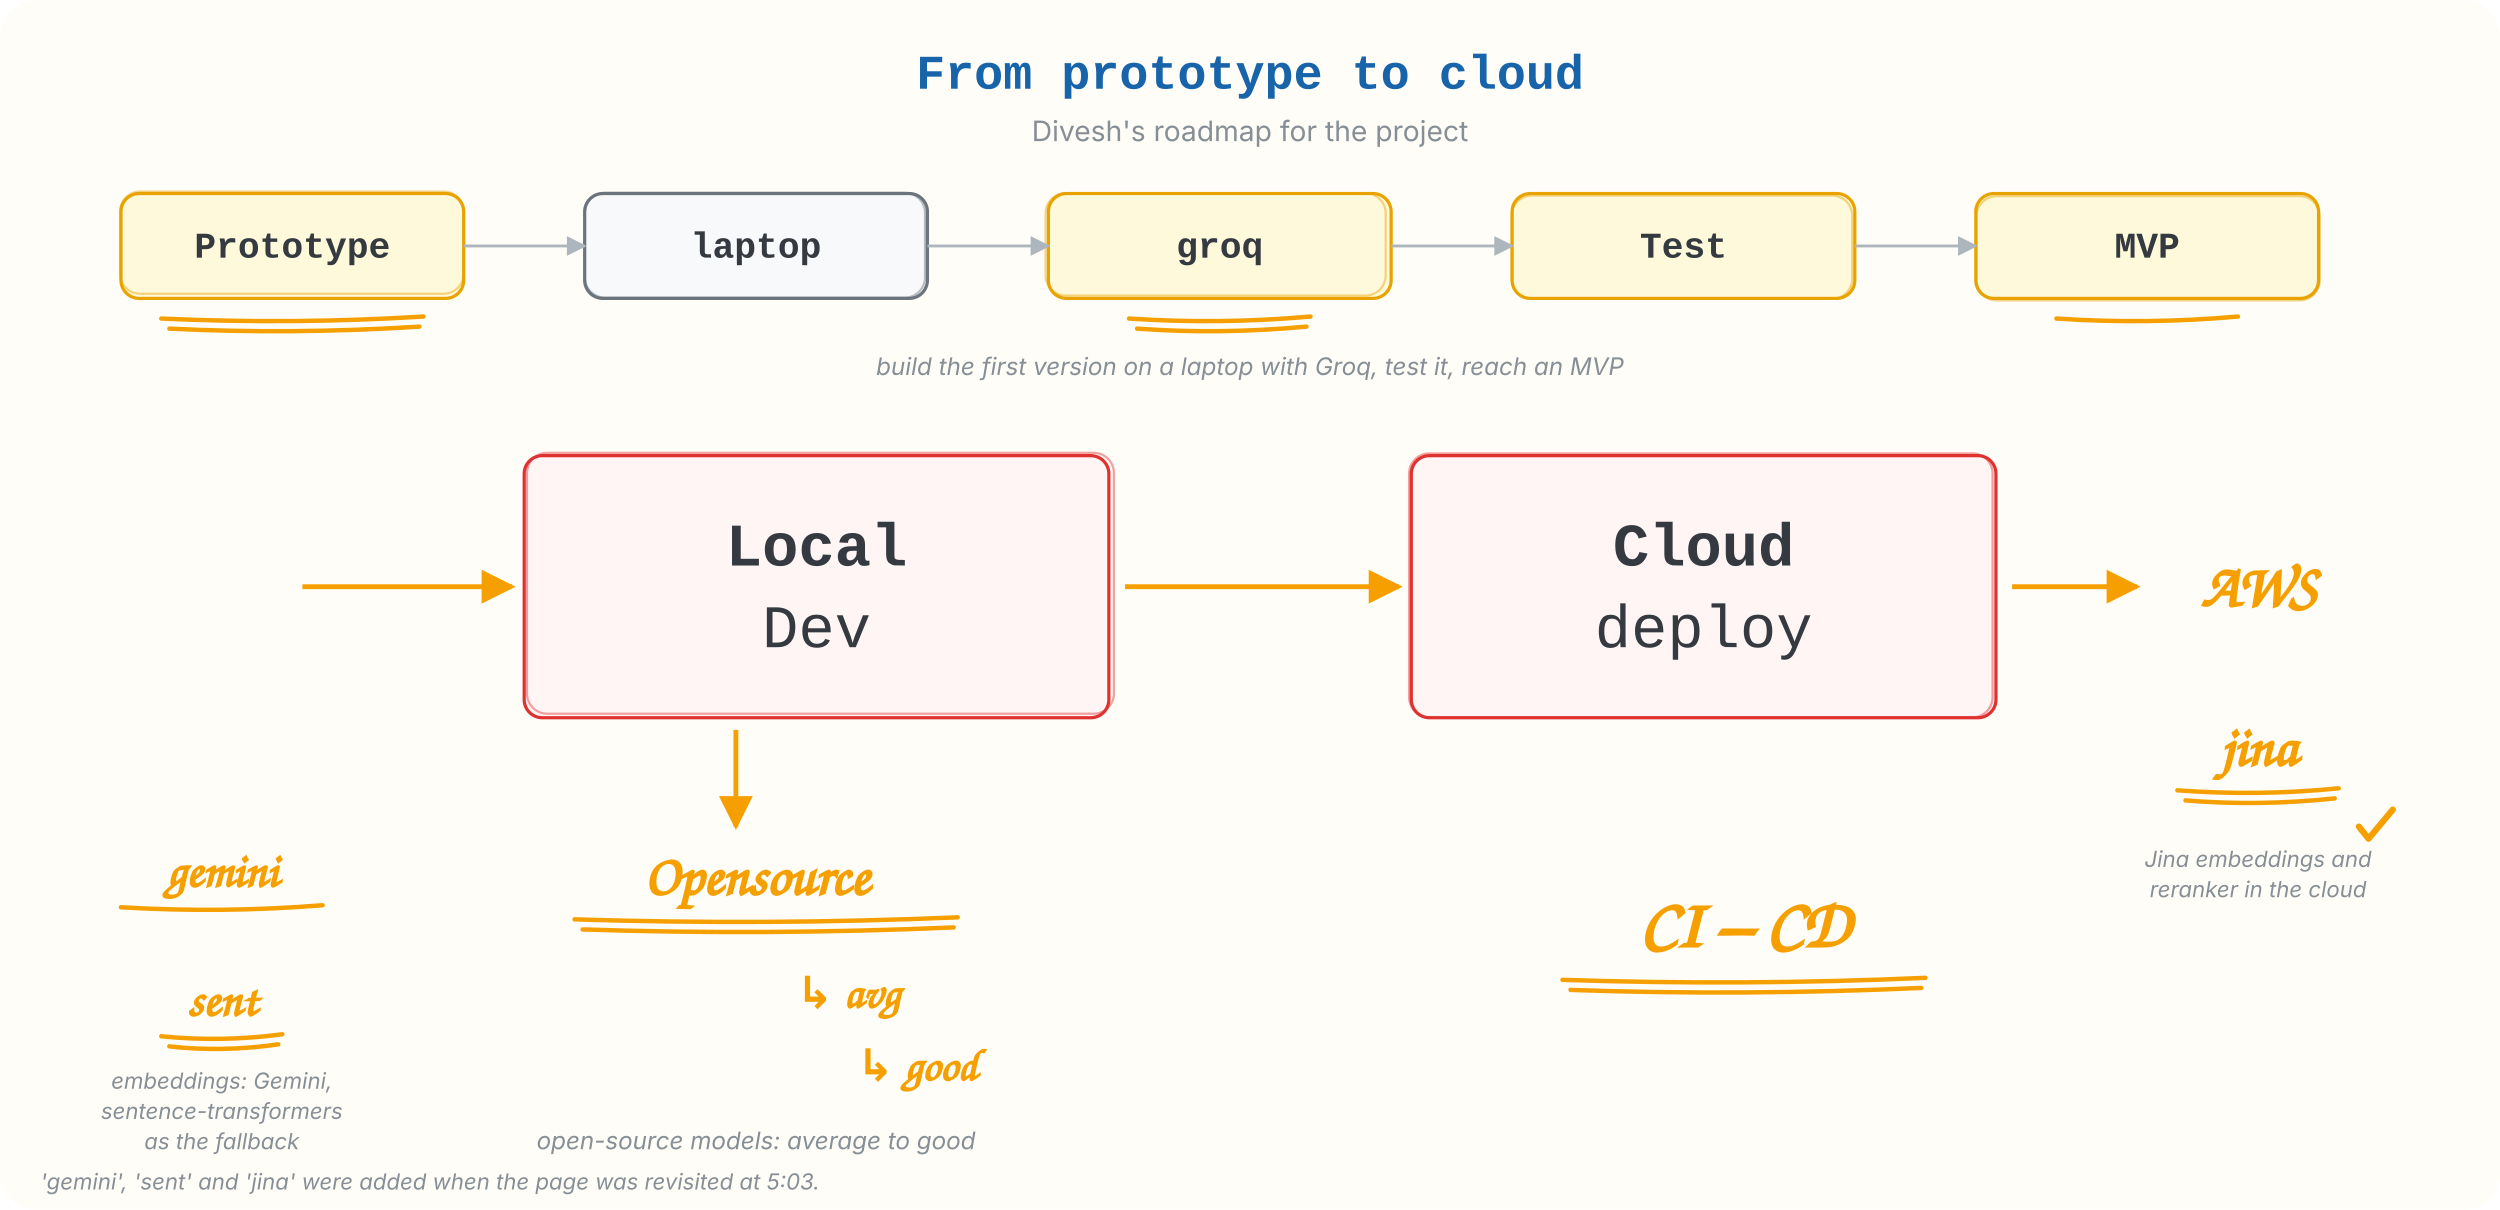
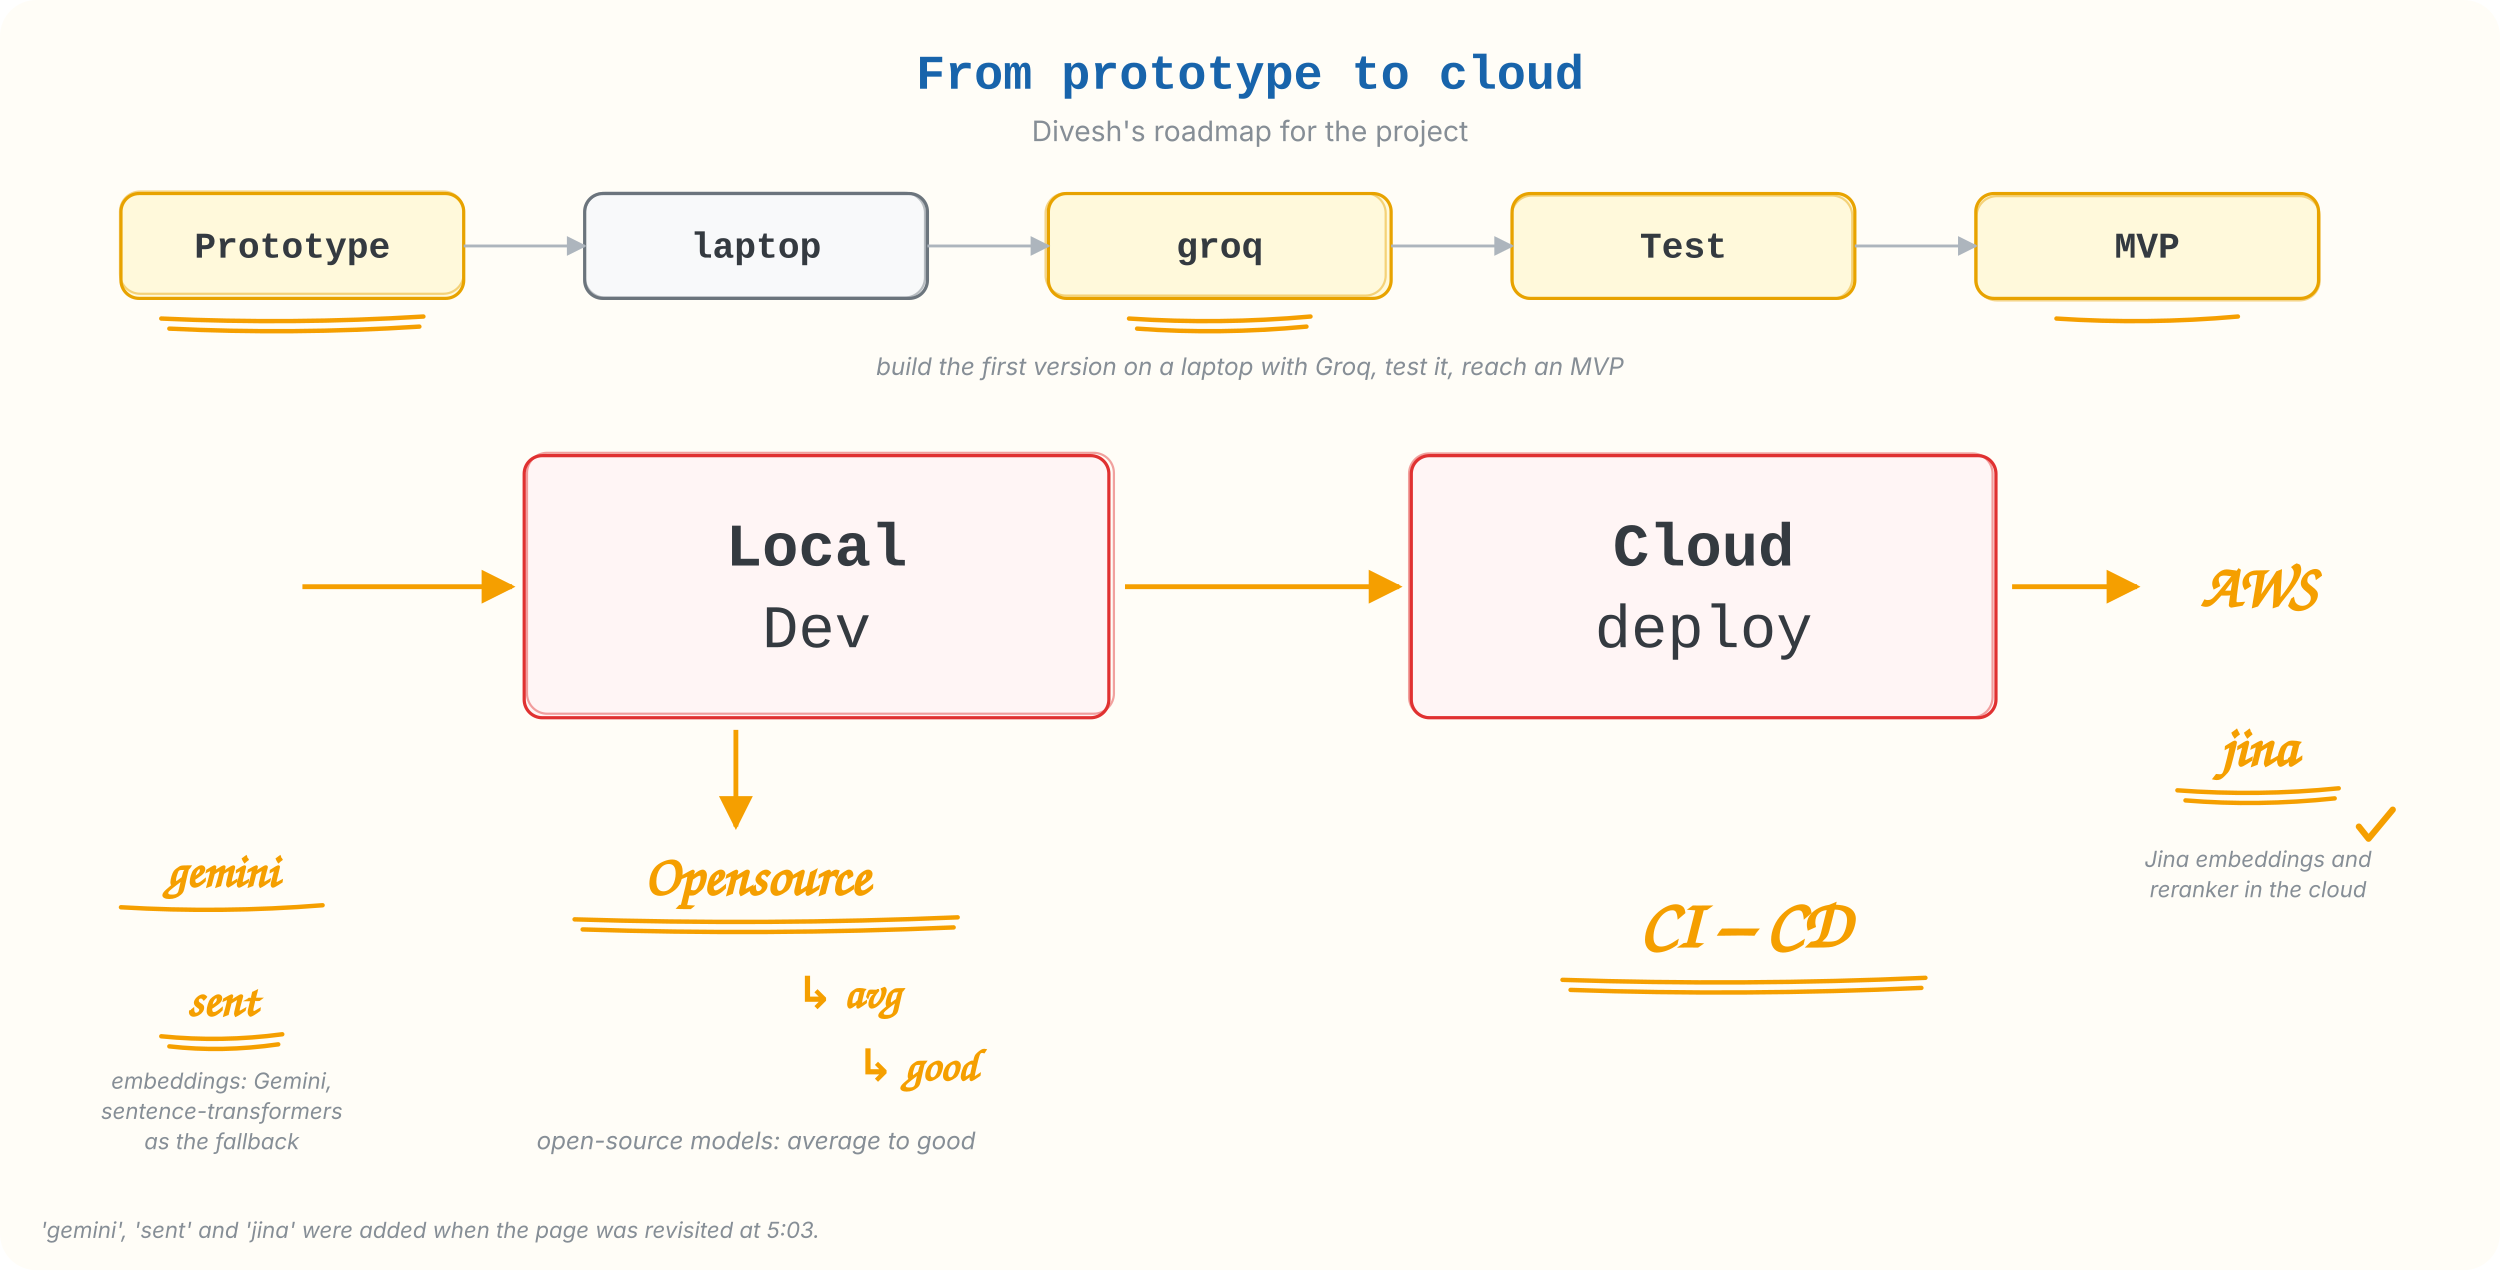
- <svg xmlns="http://www.w3.org/2000/svg" viewBox="0 0 1240 600" width="1240" height="600" role="img" aria-label="From prototype to cloud">
+ <svg xmlns="http://www.w3.org/2000/svg" viewBox="0 0 1240 630" width="1240" height="630" role="img" aria-label="From prototype to cloud">
  <defs>
    <marker id="ahadb5bd" viewBox="0 0 10 10" refX="9" refY="5" markerWidth="7" markerHeight="7" orient="auto-start-reverse">
      <path d="M0,0 L10,5 L0,10 z" fill="#adb5bd" />
    </marker>
    <marker id="ahadb5bds" viewBox="0 0 10 10" refX="9" refY="5" markerWidth="7" markerHeight="7" orient="auto-start-reverse">
      <path d="M0,0 L10,5 L0,10 z" fill="#adb5bd" />
    </marker>
    <marker id="ahf59f00" viewBox="0 0 10 10" refX="9" refY="5" markerWidth="7" markerHeight="7" orient="auto-start-reverse">
      <path d="M0,0 L10,5 L0,10 z" fill="#f59f00" />
    </marker>
    <marker id="ahf59f00s" viewBox="0 0 10 10" refX="9" refY="5" markerWidth="7" markerHeight="7" orient="auto-start-reverse">
      <path d="M0,0 L10,5 L0,10 z" fill="#f59f00" />
    </marker>
  </defs>
-   <rect x="0" y="0" width="1240" height="600" rx="18" fill="#fffdf7" />
+   <rect x="0" y="0" width="1240" height="630" rx="18" fill="#fffdf7" />
  <text xml:space="preserve" x="620.0" y="44" text-anchor="middle" font-family="'Cascadia Code','JetBrains Mono','SF Mono',Menlo,Consolas,'Liberation Mono',monospace" font-size="24" font-weight="700" fill="#1864ab">From prototype to cloud</text>
  <text xml:space="preserve" x="620.0" y="70" text-anchor="middle" font-family="'Inter','Segoe UI','Helvetica Neue',Arial,sans-serif" font-size="14" fill="#868e96">Divesh's roadmap for the project</text>
  <rect x="60" y="96" width="170" height="52" rx="9" fill="#fff9db" stroke="#e8a300" stroke-width="1.6" />
  <rect x="59.5" y="95.0" width="170.5" height="50.7" rx="10" fill="none" stroke="#e8a300" stroke-width="1.1" stroke-opacity="0.45" />
  <text x="145.0" y="127.8" text-anchor="middle" font-family="'Cascadia Code','JetBrains Mono','SF Mono',Menlo,Consolas,'Liberation Mono',monospace" font-size="18" font-weight="700" fill="#343a40">Prototype</text>
  <rect x="290" y="96" width="170" height="52" rx="9" fill="#f8f9fa" stroke="#6c757d" stroke-width="1.6" />
  <rect x="290.1" y="95.6" width="168.7" height="52.0" rx="10" fill="none" stroke="#6c757d" stroke-width="1.1" stroke-opacity="0.45" />
  <text x="375.0" y="127.8" text-anchor="middle" font-family="'Cascadia Code','JetBrains Mono','SF Mono',Menlo,Consolas,'Liberation Mono',monospace" font-size="18" font-weight="700" fill="#343a40">laptop</text>
  <rect x="520" y="96" width="170" height="52" rx="9" fill="#fff9db" stroke="#e8a300" stroke-width="1.6" />
  <rect x="518.6" y="95.8" width="168.7" height="50.8" rx="10" fill="none" stroke="#e8a300" stroke-width="1.1" stroke-opacity="0.45" />
  <text x="605.0" y="127.8" text-anchor="middle" font-family="'Cascadia Code','JetBrains Mono','SF Mono',Menlo,Consolas,'Liberation Mono',monospace" font-size="18" font-weight="700" fill="#343a40">groq</text>
  <rect x="750" y="96" width="170" height="52" rx="9" fill="#fff9db" stroke="#e8a300" stroke-width="1.6" />
  <rect x="749.8" y="97.0" width="168.9" height="51.2" rx="10" fill="none" stroke="#e8a300" stroke-width="1.1" stroke-opacity="0.45" />
  <text x="835.0" y="127.8" text-anchor="middle" font-family="'Cascadia Code','JetBrains Mono','SF Mono',Menlo,Consolas,'Liberation Mono',monospace" font-size="18" font-weight="700" fill="#343a40">Test</text>
  <rect x="980" y="96" width="170" height="52" rx="9" fill="#fff9db" stroke="#e8a300" stroke-width="1.6" />
  <rect x="980.4" y="97.3" width="170.2" height="51.7" rx="10" fill="none" stroke="#e8a300" stroke-width="1.1" stroke-opacity="0.45" />
  <text x="1065.0" y="127.8" text-anchor="middle" font-family="'Cascadia Code','JetBrains Mono','SF Mono',Menlo,Consolas,'Liberation Mono',monospace" font-size="18" font-weight="700" fill="#343a40">MVP</text>
  <path d="M80,158 Q145.0,161 210,157" fill="none" stroke="#f59f00" stroke-width="2.2" stroke-linecap="round" />
  <path d="M84,163 Q145.0,166 208,162" fill="none" stroke="#f59f00" stroke-width="2.2" stroke-linecap="round" />
  <path d="M560,158 Q605.0,161 650,157" fill="none" stroke="#f59f00" stroke-width="2.2" stroke-linecap="round" />
  <path d="M564,163 Q605.0,166 648,162" fill="none" stroke="#f59f00" stroke-width="2.2" stroke-linecap="round" />
  <path d="M1020,158 Q1065.0,161 1110,157" fill="none" stroke="#f59f00" stroke-width="2.2" stroke-linecap="round" />
  <path d="M230.0,122.0 L290.0,122.0" fill="none" stroke="#adb5bd" stroke-width="1.4" stroke-linejoin="round" marker-end="url(#ahadb5bd)" />
  <path d="M460.0,122.0 L520.0,122.0" fill="none" stroke="#adb5bd" stroke-width="1.4" stroke-linejoin="round" marker-end="url(#ahadb5bd)" />
  <path d="M690.0,122.0 L750.0,122.0" fill="none" stroke="#adb5bd" stroke-width="1.4" stroke-linejoin="round" marker-end="url(#ahadb5bd)" />
  <path d="M920.0,122.0 L980.0,122.0" fill="none" stroke="#adb5bd" stroke-width="1.4" stroke-linejoin="round" marker-end="url(#ahadb5bd)" />
  <text xml:space="preserve" x="620" y="186.0" text-anchor="middle" font-family="'Inter','Segoe UI','Helvetica Neue',Arial,sans-serif" font-size="12" font-weight="400" fill="#868e96" font-style="italic">build the first version on a laptop with Groq, test it, reach an MVP</text>
  <rect x="260" y="226" width="290" height="130" rx="9" fill="#fff5f5" stroke="#e03131" stroke-width="1.6" />
  <rect x="261.4" y="224.6" width="291.1" height="129.4" rx="10" fill="none" stroke="#e03131" stroke-width="1.1" stroke-opacity="0.45" />
  <text x="405.0" y="280.5" text-anchor="middle" font-family="'Cascadia Code','JetBrains Mono','SF Mono',Menlo,Consolas,'Liberation Mono',monospace" font-size="30" font-weight="700" fill="#343a40">Local</text>
  <text x="405.0" y="321.0" text-anchor="middle" font-family="'Cascadia Code','JetBrains Mono','SF Mono',Menlo,Consolas,'Liberation Mono',monospace" font-size="30" font-weight="400" fill="#343a40">Dev</text>
  <rect x="700" y="226" width="290" height="130" rx="9" fill="#fff5f5" stroke="#e03131" stroke-width="1.6" />
  <rect x="698.9" y="224.9" width="289.4" height="130.9" rx="10" fill="none" stroke="#e03131" stroke-width="1.1" stroke-opacity="0.45" />
  <text x="845.0" y="280.5" text-anchor="middle" font-family="'Cascadia Code','JetBrains Mono','SF Mono',Menlo,Consolas,'Liberation Mono',monospace" font-size="30" font-weight="700" fill="#343a40">Cloud</text>
  <text x="845.0" y="321.0" text-anchor="middle" font-family="'Cascadia Code','JetBrains Mono','SF Mono',Menlo,Consolas,'Liberation Mono',monospace" font-size="30" font-weight="400" fill="#343a40">deploy</text>
  <path d="M150.0,291.0 L254.0,291.0" fill="none" stroke="#f59f00" stroke-width="2.4" stroke-linejoin="round" marker-end="url(#ahf59f00)" />
  <path d="M558.0,291.0 L694.0,291.0" fill="none" stroke="#f59f00" stroke-width="2.4" stroke-linejoin="round" marker-end="url(#ahf59f00)" />
  <path d="M998.0,291.0 L1060.0,291.0" fill="none" stroke="#f59f00" stroke-width="2.4" stroke-linejoin="round" marker-end="url(#ahf59f00)" />
  <text x="1120" y="301.0" text-anchor="middle" font-family="'Segoe Print','Chalkboard SE','Comic Sans MS','Comic Neue',cursive" font-size="30" font-weight="700" fill="#f59f00">AWS</text>
  <path d="M365.0,362.0 L365.0,410.0" fill="none" stroke="#f59f00" stroke-width="2.4" stroke-linejoin="round" marker-end="url(#ahf59f00)" />
  <text x="375.0" y="444.0" text-anchor="middle" font-family="'Segoe Print','Chalkboard SE','Comic Sans MS','Comic Neue',cursive" font-size="28" font-weight="700" fill="#f59f00">Opensource</text>
  <path d="M285.0,456 Q380.0,459 475.0,455" fill="none" stroke="#f59f00" stroke-width="2.2" stroke-linecap="round" />
  <path d="M289.0,461 Q380.0,464 473.0,460" fill="none" stroke="#f59f00" stroke-width="2.2" stroke-linecap="round" />
  <text x="395.0" y="500.0" text-anchor="start" font-family="'Segoe Print','Chalkboard SE','Comic Sans MS','Comic Neue',cursive" font-size="22" font-weight="700" fill="#f59f00">↳ avg</text>
  <text x="425.0" y="536.0" text-anchor="start" font-family="'Segoe Print','Chalkboard SE','Comic Sans MS','Comic Neue',cursive" font-size="22" font-weight="700" fill="#f59f00">↳ good</text>
  <text xml:space="preserve" x="375.0" y="570.0" text-anchor="middle" font-family="'Inter','Segoe UI','Helvetica Neue',Arial,sans-serif" font-size="12" font-weight="400" fill="#868e96" font-style="italic">open-source models: average to good</text>
  <text x="110" y="440.0" text-anchor="middle" font-family="'Segoe Print','Chalkboard SE','Comic Sans MS','Comic Neue',cursive" font-size="24" font-weight="700" fill="#f59f00">gemini</text>
  <path d="M60,450 Q110.0,453 160,449" fill="none" stroke="#f59f00" stroke-width="2.2" stroke-linecap="round" />
  <text x="110" y="504.0" text-anchor="middle" font-family="'Segoe Print','Chalkboard SE','Comic Sans MS','Comic Neue',cursive" font-size="24" font-weight="700" fill="#f59f00">sent</text>
  <path d="M80,514 Q110.0,517 140,513" fill="none" stroke="#f59f00" stroke-width="2.2" stroke-linecap="round" />
  <path d="M84,519 Q110.0,522 138,518" fill="none" stroke="#f59f00" stroke-width="2.2" stroke-linecap="round" />
  <text xml:space="preserve" x="110" y="540.0" text-anchor="middle" font-family="'Inter','Segoe UI','Helvetica Neue',Arial,sans-serif" font-size="11" font-weight="400" fill="#868e96" font-style="italic">embeddings: Gemini,</text>
  <text xml:space="preserve" x="110" y="555.0" text-anchor="middle" font-family="'Inter','Segoe UI','Helvetica Neue',Arial,sans-serif" font-size="11" font-weight="400" fill="#868e96" font-style="italic">sentence-transformers</text>
  <text xml:space="preserve" x="110" y="570.0" text-anchor="middle" font-family="'Inter','Segoe UI','Helvetica Neue',Arial,sans-serif" font-size="11" font-weight="400" fill="#868e96" font-style="italic">as the fallback</text>
  <text x="865.0" y="470.0" text-anchor="middle" font-family="'Segoe Print','Chalkboard SE','Comic Sans MS','Comic Neue',cursive" font-size="34" font-weight="700" fill="#f59f00">CI – CD</text>
  <path d="M775.0,486 Q865.0,489 955.0,485" fill="none" stroke="#f59f00" stroke-width="2.2" stroke-linecap="round" />
  <path d="M779.0,491 Q865.0,494 953.0,490" fill="none" stroke="#f59f00" stroke-width="2.2" stroke-linecap="round" />
  <text x="1120" y="380.0" text-anchor="middle" font-family="'Segoe Print','Chalkboard SE','Comic Sans MS','Comic Neue',cursive" font-size="28" font-weight="700" fill="#f59f00">jina</text>
  <path d="M1080,392 Q1120.0,395 1160,391" fill="none" stroke="#f59f00" stroke-width="2.2" stroke-linecap="round" />
  <path d="M1084,397 Q1120.0,400 1158,396" fill="none" stroke="#f59f00" stroke-width="2.2" stroke-linecap="round" />
  <path d="M1170,410 l4.8,6.0 l12.0,-14.4" fill="none" stroke="#f59f00" stroke-width="3.1" stroke-linecap="round" stroke-linejoin="round" />
  <text xml:space="preserve" x="1120" y="430.0" text-anchor="middle" font-family="'Inter','Segoe UI','Helvetica Neue',Arial,sans-serif" font-size="11" font-weight="400" fill="#868e96" font-style="italic">Jina embeddings and</text>
  <text xml:space="preserve" x="1120" y="445.0" text-anchor="middle" font-family="'Inter','Segoe UI','Helvetica Neue',Arial,sans-serif" font-size="11" font-weight="400" fill="#868e96" font-style="italic">reranker in the cloud</text>
-   <text xml:space="preserve" x="20" y="590.0" text-anchor="start" font-family="'Inter','Segoe UI','Helvetica Neue',Arial,sans-serif" font-size="11" font-weight="400" fill="#868e96" font-style="italic">'gemini', 'sent' and 'jina' were added when the page was revisited at 5:03.</text>
+   <text xml:space="preserve" x="20" y="614.0" text-anchor="start" font-family="'Inter','Segoe UI','Helvetica Neue',Arial,sans-serif" font-size="11" font-weight="400" fill="#868e96" font-style="italic">'gemini', 'sent' and 'jina' were added when the page was revisited at 5:03.</text>
</svg>
